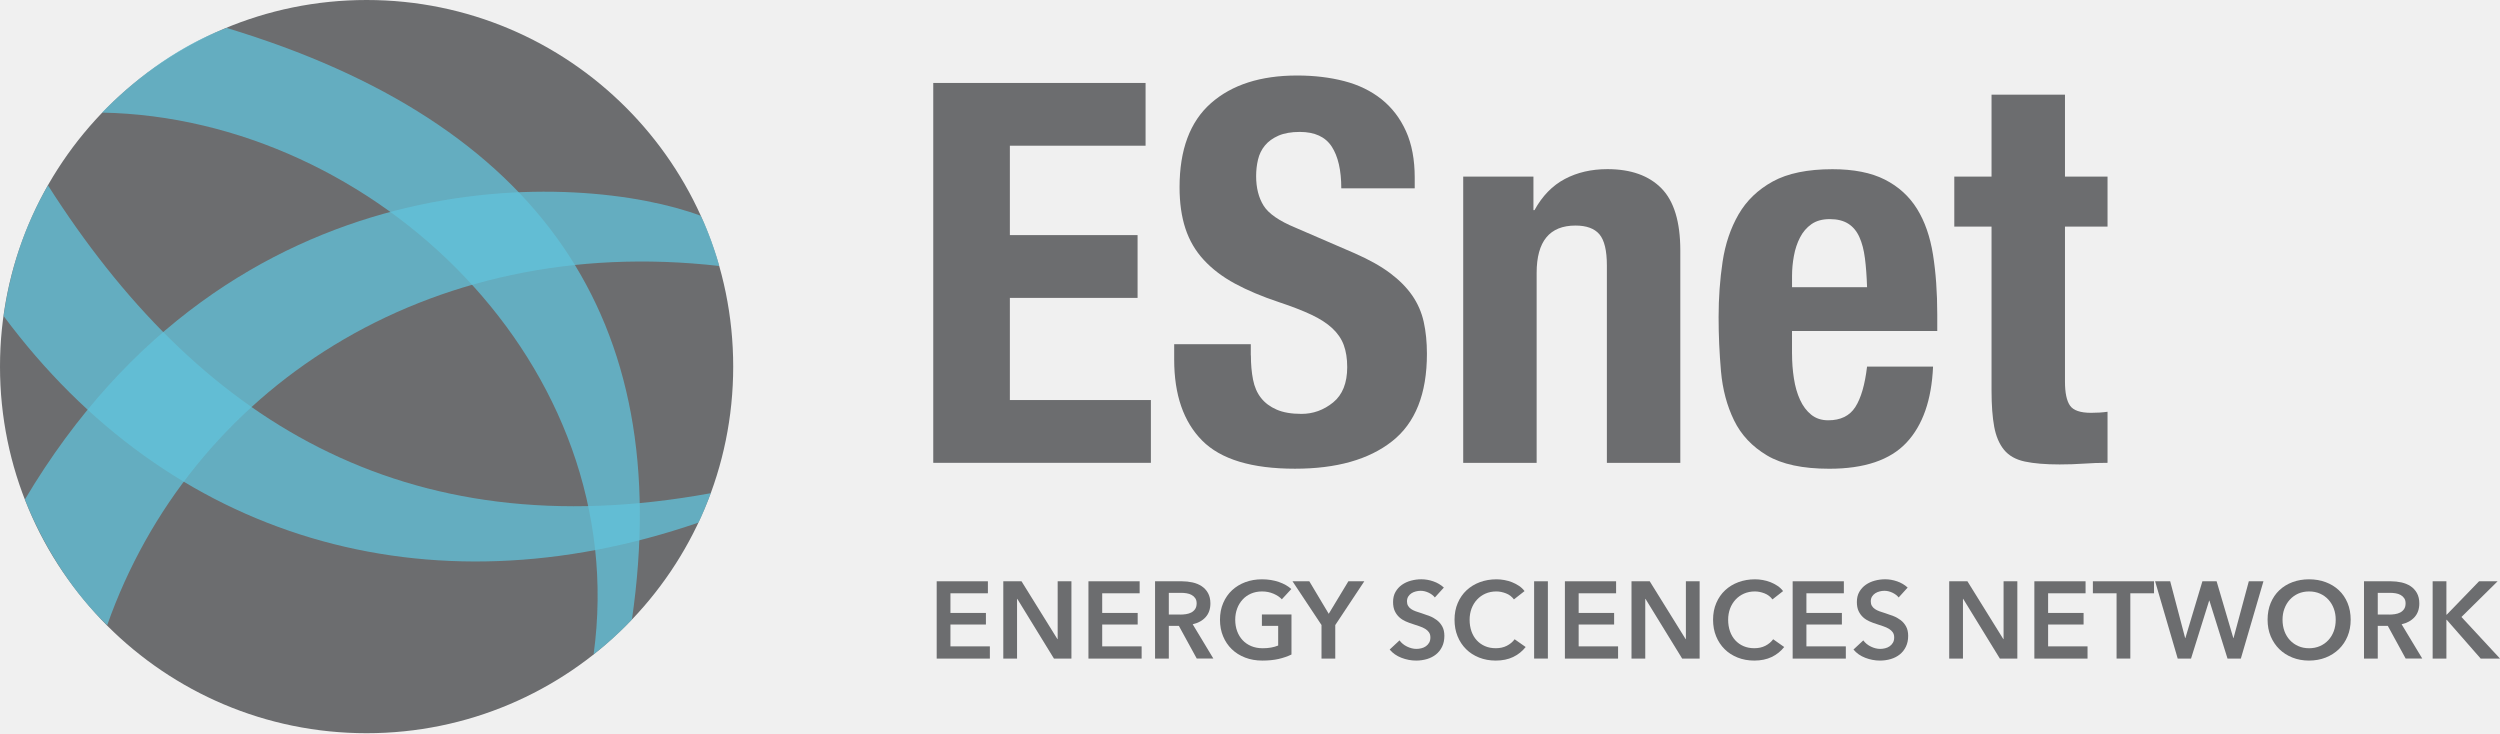
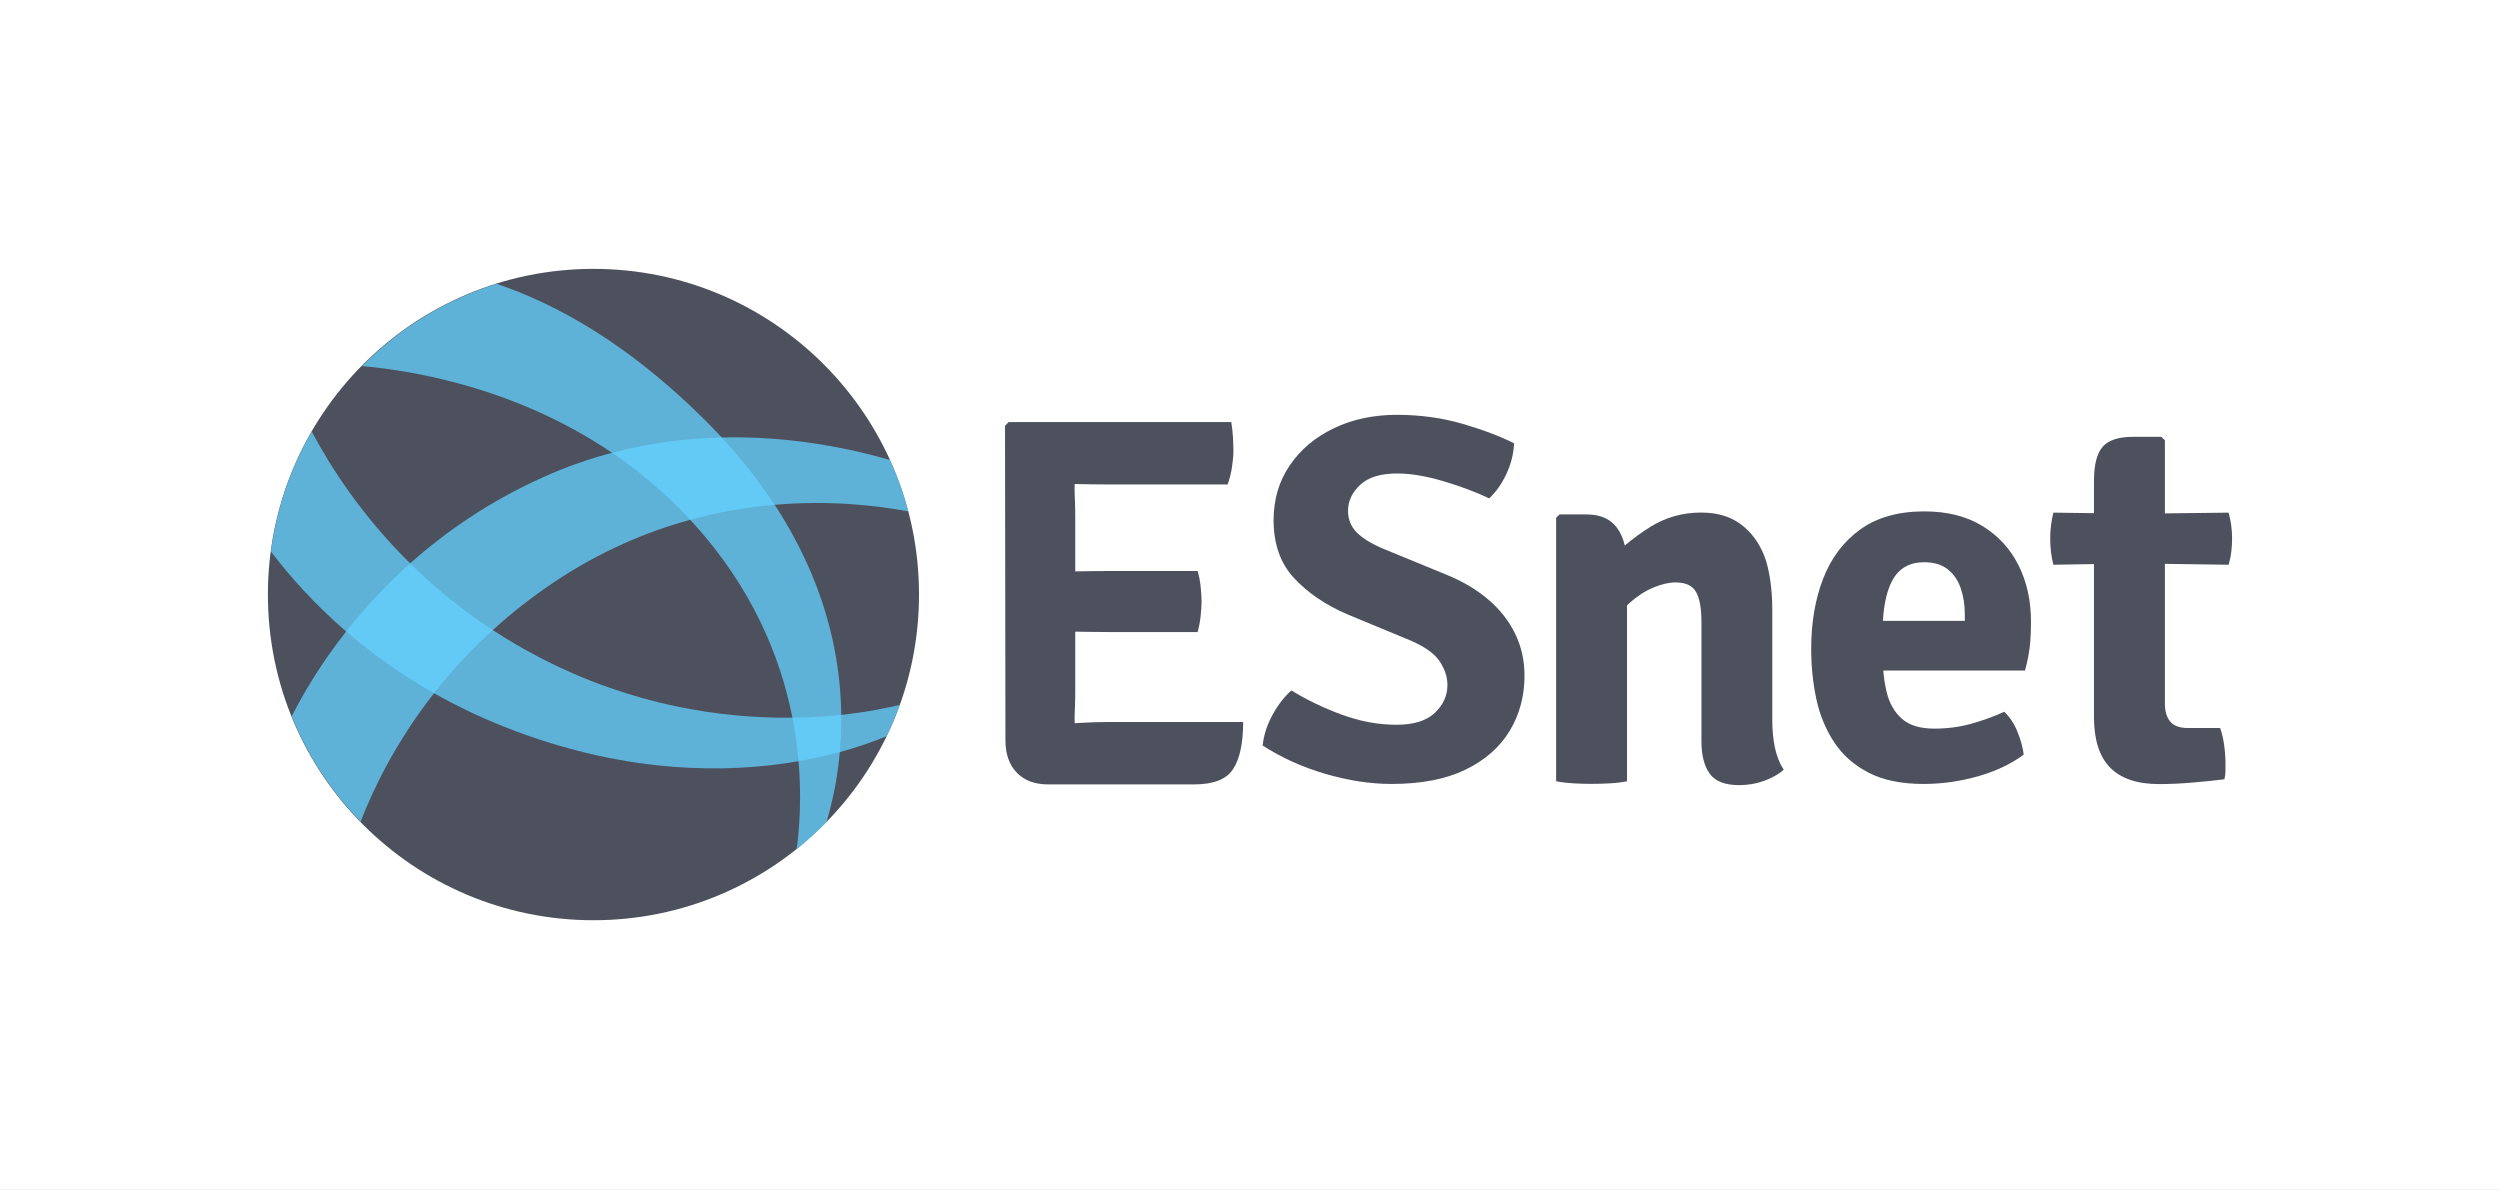
- <svg xmlns="http://www.w3.org/2000/svg" version="1.1" id="Layer_1" x="0px" y="0px" viewBox="0 0 772.43 226.54" enable-background="new 0 0 800 400" xml:space="preserve" width="772.43" height="226.54">
-   <defs id="defs30" />
-   <g id="g30" transform="translate(-15.15,-89.63)">
-     <circle fill="#6c6d6f" cx="128.42" cy="202.9" r="113.27" id="circle1" />
-     <path opacity="0.75" fill="#62c3db" d="M 210.4,281.04 C 223.84,188.13 181.75,127.42 85.17,98.26 c -13.13,4.94 -26.36,13.78 -38.5,26.16 84.36,1.59 164.1,78.25 151.89,167.38 4.21,-3.25 8.16,-6.85 11.84,-10.76 z" id="path1" />
-     <path opacity="0.75" fill="#62c3db" d="M 230.94,251.1 C 146.89,280 67.3,256.01 16.24,187.24 c 2.06,-13.53 5.77,-26.41 13.73,-40.34 45.69,71.75 109.5,112.62 204.8,95.11 -1.58,4 -2.58,6.55 -3.83,9.09 z" id="path2" />
-     <path opacity="0.75" fill="#62c3db" d="M 231.63,156.29 C 194.82,142.56 86.71,136.51 22.85,243.94 c 4.87,12.43 13.73,27.75 25.42,38.85 25.53,-72.4 98.38,-121.33 189.1,-110.98 -1.06,-4.08 -3.52,-11.18 -5.74,-15.52 z" id="path3" />
-     <g id="g8">
-       <path fill="#6c6d6f" d="m 369.09,134.65 h -41.92 v 27.62 h 39.46 v 19.4 h -39.46 v 31.56 h 43.57 v 19.4 H 303.5 V 115.26 h 65.6 v 19.39 z" id="path4" />
-       <path fill="#6c6d6f" d="m 401.64,199.43 c 0,2.74 0.22,5.23 0.66,7.48 0.44,2.25 1.26,4.14 2.47,5.67 1.21,1.54 2.82,2.74 4.85,3.62 2.03,0.88 4.58,1.31 7.64,1.31 3.62,0 6.88,-1.18 9.78,-3.53 2.9,-2.36 4.36,-6 4.36,-10.93 0,-2.63 -0.36,-4.9 -1.07,-6.82 -0.71,-1.92 -1.89,-3.64 -3.54,-5.18 -1.64,-1.53 -3.81,-2.93 -6.49,-4.19 -2.69,-1.26 -6,-2.55 -9.95,-3.86 -5.26,-1.75 -9.81,-3.67 -13.65,-5.75 -3.84,-2.08 -7.04,-4.52 -9.62,-7.32 -2.58,-2.79 -4.47,-6.03 -5.67,-9.7 -1.21,-3.67 -1.81,-7.92 -1.81,-12.74 0,-11.62 3.23,-20.27 9.7,-25.98 6.47,-5.7 15.34,-8.55 26.63,-8.55 5.26,0 10.11,0.58 14.55,1.73 4.44,1.15 8.27,3.02 11.51,5.59 3.23,2.58 5.75,5.86 7.56,9.86 1.81,4 2.71,8.8 2.71,14.39 v 3.29 h -22.69 c 0,-5.59 -0.99,-9.89 -2.96,-12.91 -1.97,-3.01 -5.26,-4.52 -9.86,-4.52 -2.63,0 -4.82,0.39 -6.58,1.15 -1.75,0.77 -3.15,1.78 -4.19,3.04 -1.04,1.26 -1.75,2.71 -2.14,4.36 -0.39,1.64 -0.58,3.34 -0.58,5.1 0,3.62 0.77,6.66 2.3,9.12 1.53,2.47 4.82,4.74 9.86,6.82 l 18.25,7.89 c 4.49,1.97 8.16,4.03 11.01,6.17 2.85,2.14 5.12,4.44 6.82,6.9 1.7,2.47 2.88,5.18 3.54,8.14 0.66,2.96 0.99,6.25 0.99,9.86 0,12.39 -3.59,21.4 -10.77,27.04 -7.18,5.65 -17.18,8.47 -30,8.47 -13.37,0 -22.93,-2.9 -28.69,-8.71 -5.75,-5.81 -8.63,-14.14 -8.63,-24.99 v -4.77 h 23.67 v 3.45 z" id="path5" />
-       <path fill="#6c6d6f" d="m 488.94,144.19 v 10.36 h 0.33 c 2.41,-4.38 5.53,-7.59 9.37,-9.62 3.83,-2.03 8.22,-3.04 13.15,-3.04 7.23,0 12.79,1.97 16.69,5.92 3.89,3.95 5.84,10.36 5.84,19.23 v 65.6 h -22.69 v -60.99 c 0,-4.6 -0.77,-7.81 -2.3,-9.62 -1.54,-1.81 -4,-2.71 -7.4,-2.71 -8,0 -12,4.88 -12,14.63 v 58.69 h -22.69 v -88.45 z" id="path6" />
-       <path fill="#6c6d6f" d="m 568.84,198.93 c 0,2.63 0.19,5.18 0.58,7.65 0.38,2.47 1.01,4.66 1.89,6.58 0.88,1.92 2.03,3.45 3.45,4.6 1.42,1.15 3.18,1.73 5.26,1.73 3.83,0 6.63,-1.37 8.38,-4.11 1.75,-2.74 2.96,-6.9 3.62,-12.49 h 20.39 c -0.44,10.3 -3.18,18.14 -8.22,23.51 -5.04,5.37 -12.99,8.06 -23.84,8.06 -8.22,0 -14.63,-1.37 -19.24,-4.11 -4.6,-2.74 -8,-6.35 -10.19,-10.85 -2.19,-4.49 -3.53,-9.54 -4.03,-15.12 -0.49,-5.59 -0.74,-11.18 -0.74,-16.77 0,-5.92 0.41,-11.62 1.23,-17.1 0.82,-5.48 2.47,-10.36 4.93,-14.63 2.47,-4.27 6,-7.67 10.6,-10.19 4.6,-2.52 10.74,-3.78 18.41,-3.78 6.58,0 11.97,1.07 16.19,3.21 4.22,2.14 7.53,5.15 9.95,9.04 2.41,3.89 4.05,8.61 4.93,14.14 0.88,5.54 1.32,11.7 1.32,18.49 v 5.1 h -44.88 v 7.04 z m 22.52,-29.51 c -0.33,-2.57 -0.9,-4.77 -1.73,-6.58 -0.82,-1.81 -1.97,-3.18 -3.45,-4.11 -1.48,-0.93 -3.37,-1.4 -5.67,-1.4 -2.3,0 -4.19,0.52 -5.67,1.56 -1.48,1.04 -2.66,2.41 -3.53,4.11 -0.88,1.7 -1.51,3.59 -1.89,5.67 -0.39,2.08 -0.58,4.17 -0.58,6.25 v 3.45 h 23.18 c -0.11,-3.38 -0.33,-6.37 -0.66,-8.95 z" id="path7" />
-       <path fill="#6c6d6f" d="m 653.17,118.87 v 25.32 h 13.15 v 15.45 h -13.15 v 47.84 c 0,3.51 0.52,6 1.56,7.48 1.04,1.48 3.21,2.22 6.49,2.22 0.88,0 1.75,-0.03 2.63,-0.08 0.88,-0.05 1.7,-0.14 2.47,-0.25 v 15.78 c -2.52,0 -4.96,0.08 -7.32,0.25 -2.36,0.16 -4.85,0.25 -7.48,0.25 -4.38,0 -7.97,-0.3 -10.77,-0.9 -2.8,-0.6 -4.93,-1.81 -6.41,-3.62 -1.48,-1.81 -2.49,-4.19 -3.04,-7.15 -0.55,-2.96 -0.82,-6.68 -0.82,-11.18 v -50.64 h -11.51 v -15.45 h 11.51 v -25.32 z" id="path8" />
-     </g>
-     <g id="g29">
-       <path fill="#6c6d6f" d="m 304.56,269.23 h 15.82 v 3.71 h -11.57 v 6.07 h 10.96 v 3.58 h -10.96 v 6.75 h 12.18 v 3.78 h -16.43 z" id="path9" />
-       <path fill="#6c6d6f" d="m 325.14,269.23 h 5.63 l 11.1,17.88 h 0.07 v -17.88 h 4.25 v 23.88 h -5.4 l -11.33,-18.45 h -0.07 v 18.45 h -4.25 z" id="path10" />
-       <path fill="#6c6d6f" d="m 351.45,269.23 h 15.82 v 3.71 H 355.7 v 6.07 h 10.96 v 3.58 H 355.7 v 6.75 h 12.18 v 3.78 h -16.43 z" id="path11" />
-       <path fill="#6c6d6f" d="m 372.03,269.23 h 8.3 c 1.12,0 2.21,0.12 3.27,0.35 1.06,0.24 2,0.62 2.82,1.16 0.82,0.54 1.48,1.25 1.97,2.13 0.49,0.88 0.74,1.95 0.74,3.2 0,1.73 -0.49,3.14 -1.47,4.23 -0.98,1.09 -2.31,1.83 -4,2.21 l 6.38,10.59 h -5.13 L 379.38,283 h -3.1 v 10.12 h -4.25 z m 7.72,10.29 c 0.61,0 1.21,-0.04 1.82,-0.13 0.61,-0.09 1.15,-0.26 1.64,-0.51 0.48,-0.25 0.88,-0.6 1.2,-1.06 0.31,-0.46 0.47,-1.05 0.47,-1.77 0,-0.65 -0.15,-1.19 -0.44,-1.6 -0.29,-0.42 -0.66,-0.75 -1.11,-1 -0.45,-0.25 -0.96,-0.42 -1.53,-0.51 -0.57,-0.09 -1.13,-0.14 -1.67,-0.14 h -3.85 v 6.71 h 3.47 z" id="path12" />
-       <path fill="#6c6d6f" d="m 414.16,291.87 c -1.21,0.58 -2.55,1.04 -4,1.37 -1.45,0.33 -3.12,0.49 -5.01,0.49 -1.93,0 -3.7,-0.31 -5.3,-0.93 -1.6,-0.62 -2.97,-1.48 -4.12,-2.6 -1.15,-1.11 -2.04,-2.44 -2.68,-3.98 -0.64,-1.54 -0.96,-3.24 -0.96,-5.11 0,-1.91 0.33,-3.64 1,-5.18 0.66,-1.54 1.57,-2.85 2.73,-3.93 1.16,-1.08 2.52,-1.91 4.1,-2.5 1.57,-0.58 3.28,-0.88 5.13,-0.88 1.91,0 3.66,0.28 5.25,0.83 1.58,0.55 2.86,1.28 3.83,2.18 l -2.93,3.17 c -0.61,-0.67 -1.46,-1.25 -2.55,-1.72 -1.09,-0.47 -2.28,-0.71 -3.56,-0.71 -1.26,0 -2.4,0.23 -3.42,0.67 -1.02,0.45 -1.9,1.07 -2.61,1.86 -0.72,0.79 -1.28,1.71 -1.67,2.77 -0.39,1.06 -0.59,2.2 -0.59,3.44 0,1.28 0.2,2.46 0.59,3.53 0.39,1.07 0.96,2 1.69,2.78 0.73,0.79 1.62,1.4 2.67,1.84 1.05,0.44 2.23,0.66 3.56,0.66 1.82,0 3.41,-0.28 4.76,-0.84 V 283 h -5.03 v -3.51 h 9.14 v 12.38 z" id="path13" />
-       <path fill="#6c6d6f" d="m 423.47,282.76 -8.97,-13.53 h 5.19 l 6,10.05 6.07,-10.05 h 4.92 l -8.97,13.53 v 10.36 h -4.25 v -10.36 z" id="path14" />
-       <path fill="#6c6d6f" d="m 458.48,274.23 c -0.45,-0.58 -1.08,-1.07 -1.91,-1.47 -0.82,-0.39 -1.65,-0.59 -2.48,-0.59 -0.5,0 -0.99,0.06 -1.48,0.19 -0.5,0.12 -0.94,0.31 -1.35,0.57 -0.4,0.26 -0.74,0.6 -1,1.01 -0.26,0.42 -0.39,0.92 -0.39,1.5 0,0.54 0.11,1 0.34,1.38 0.23,0.38 0.53,0.71 0.93,0.98 0.4,0.27 0.87,0.51 1.43,0.71 0.56,0.2 1.18,0.4 1.86,0.61 0.76,0.25 1.56,0.53 2.38,0.84 0.82,0.31 1.57,0.73 2.26,1.25 0.69,0.52 1.25,1.17 1.69,1.96 0.44,0.79 0.66,1.77 0.66,2.93 0,1.28 -0.24,2.4 -0.71,3.36 -0.47,0.96 -1.1,1.75 -1.89,2.38 -0.79,0.63 -1.71,1.1 -2.77,1.42 -1.06,0.31 -2.17,0.47 -3.34,0.47 -1.55,0 -3.07,-0.29 -4.55,-0.86 -1.48,-0.57 -2.7,-1.42 -3.64,-2.55 l 3.04,-2.83 c 0.58,0.81 1.37,1.45 2.34,1.92 0.98,0.47 1.94,0.71 2.88,0.71 0.49,0 1,-0.06 1.52,-0.19 0.52,-0.12 0.98,-0.33 1.4,-0.62 0.42,-0.29 0.75,-0.66 1.01,-1.1 0.26,-0.44 0.39,-0.98 0.39,-1.64 0,-0.63 -0.15,-1.15 -0.44,-1.57 -0.29,-0.42 -0.69,-0.78 -1.18,-1.08 -0.5,-0.3 -1.08,-0.57 -1.75,-0.79 -0.67,-0.22 -1.38,-0.46 -2.12,-0.71 -0.72,-0.22 -1.44,-0.49 -2.16,-0.81 -0.72,-0.32 -1.37,-0.73 -1.94,-1.25 -0.57,-0.52 -1.04,-1.15 -1.4,-1.91 -0.36,-0.75 -0.54,-1.69 -0.54,-2.82 0,-1.21 0.25,-2.26 0.76,-3.14 0.51,-0.88 1.17,-1.6 1.99,-2.18 0.82,-0.57 1.75,-1 2.8,-1.28 1.05,-0.28 2.11,-0.42 3.19,-0.42 1.21,0 2.45,0.21 3.69,0.64 1.25,0.43 2.33,1.07 3.26,1.92 z" id="path15" />
-       <path fill="#6c6d6f" d="m 482.91,274.83 c -0.63,-0.85 -1.45,-1.48 -2.46,-1.87 -1.01,-0.39 -2,-0.59 -2.97,-0.59 -1.24,0 -2.36,0.23 -3.37,0.67 -1.01,0.45 -1.88,1.07 -2.61,1.86 -0.73,0.79 -1.29,1.71 -1.69,2.77 -0.39,1.06 -0.59,2.2 -0.59,3.44 0,1.3 0.19,2.5 0.57,3.58 0.38,1.08 0.93,2.01 1.64,2.78 0.71,0.77 1.56,1.38 2.55,1.8 0.99,0.43 2.1,0.64 3.34,0.64 1.28,0 2.42,-0.25 3.41,-0.76 0.99,-0.51 1.79,-1.17 2.4,-2.01 l 3.41,2.4 c -1.06,1.33 -2.35,2.36 -3.88,3.09 -1.53,0.73 -3.32,1.1 -5.36,1.1 -1.87,0 -3.58,-0.31 -5.14,-0.93 -1.56,-0.62 -2.91,-1.48 -4.03,-2.6 -1.12,-1.11 -2,-2.44 -2.63,-3.98 -0.63,-1.54 -0.94,-3.24 -0.94,-5.11 0,-1.91 0.33,-3.64 1,-5.18 0.66,-1.54 1.57,-2.85 2.73,-3.93 1.16,-1.08 2.52,-1.91 4.1,-2.5 1.57,-0.58 3.28,-0.88 5.13,-0.88 0.76,0 1.56,0.07 2.4,0.22 0.83,0.15 1.63,0.37 2.39,0.67 0.76,0.3 1.48,0.68 2.16,1.13 0.67,0.45 1.25,0.99 1.72,1.62 z" id="path16" />
-       <path fill="#6c6d6f" d="m 489.15,269.23 h 4.25 v 23.88 h -4.25 z" id="path17" />
-       <path fill="#6c6d6f" d="m 498.66,269.23 h 15.82 v 3.71 h -11.57 v 6.07 h 10.96 v 3.58 h -10.96 v 6.75 h 12.18 v 3.78 h -16.43 z" id="path18" />
-       <path fill="#6c6d6f" d="m 519.24,269.23 h 5.63 l 11.1,17.88 h 0.07 v -17.88 h 4.25 v 23.88 h -5.4 l -11.33,-18.45 h -0.07 v 18.45 h -4.25 z" id="path19" />
-       <path fill="#6c6d6f" d="m 562.79,274.83 c -0.63,-0.85 -1.45,-1.48 -2.46,-1.87 -1.01,-0.39 -2,-0.59 -2.97,-0.59 -1.24,0 -2.36,0.23 -3.37,0.67 -1.01,0.45 -1.88,1.07 -2.61,1.86 -0.73,0.79 -1.29,1.71 -1.69,2.77 -0.39,1.06 -0.59,2.2 -0.59,3.44 0,1.3 0.19,2.5 0.57,3.58 0.38,1.08 0.93,2.01 1.64,2.78 0.71,0.77 1.56,1.38 2.55,1.8 0.99,0.43 2.1,0.64 3.34,0.64 1.28,0 2.42,-0.25 3.41,-0.76 0.99,-0.51 1.79,-1.17 2.4,-2.01 l 3.41,2.4 c -1.06,1.33 -2.35,2.36 -3.88,3.09 -1.53,0.73 -3.32,1.1 -5.36,1.1 -1.87,0 -3.58,-0.31 -5.14,-0.93 -1.56,-0.62 -2.91,-1.48 -4.03,-2.6 -1.12,-1.11 -2,-2.44 -2.63,-3.98 -0.63,-1.54 -0.94,-3.24 -0.94,-5.11 0,-1.91 0.33,-3.64 1,-5.18 0.66,-1.54 1.57,-2.85 2.73,-3.93 1.16,-1.08 2.52,-1.91 4.1,-2.5 1.57,-0.58 3.28,-0.88 5.13,-0.88 0.76,0 1.56,0.07 2.4,0.22 0.83,0.15 1.63,0.37 2.39,0.67 0.76,0.3 1.48,0.68 2.16,1.13 0.67,0.45 1.25,0.99 1.72,1.62 z" id="path20" />
-       <path fill="#6c6d6f" d="m 569.03,269.23 h 15.82 v 3.71 h -11.57 v 6.07 h 10.96 v 3.58 h -10.96 v 6.75 h 12.18 v 3.78 h -16.43 z" id="path21" />
-       <path fill="#6c6d6f" d="m 601.78,274.23 c -0.45,-0.58 -1.08,-1.07 -1.91,-1.47 -0.82,-0.39 -1.65,-0.59 -2.48,-0.59 -0.5,0 -0.99,0.06 -1.48,0.19 -0.5,0.12 -0.94,0.31 -1.35,0.57 -0.4,0.26 -0.74,0.6 -1,1.01 -0.26,0.42 -0.39,0.92 -0.39,1.5 0,0.54 0.11,1 0.34,1.38 0.23,0.38 0.53,0.71 0.93,0.98 0.4,0.27 0.87,0.51 1.43,0.71 0.56,0.2 1.18,0.4 1.86,0.61 0.76,0.25 1.56,0.53 2.38,0.84 0.82,0.31 1.57,0.73 2.26,1.25 0.69,0.52 1.25,1.17 1.69,1.96 0.44,0.79 0.66,1.77 0.66,2.93 0,1.28 -0.24,2.4 -0.71,3.36 -0.47,0.96 -1.1,1.75 -1.89,2.38 -0.79,0.63 -1.71,1.1 -2.77,1.42 -1.06,0.31 -2.17,0.47 -3.34,0.47 -1.55,0 -3.07,-0.29 -4.55,-0.86 -1.48,-0.57 -2.7,-1.42 -3.64,-2.55 l 3.04,-2.83 c 0.58,0.81 1.37,1.45 2.34,1.92 0.98,0.47 1.94,0.71 2.88,0.71 0.49,0 1,-0.06 1.52,-0.19 0.52,-0.12 0.98,-0.33 1.4,-0.62 0.42,-0.29 0.75,-0.66 1.01,-1.1 0.26,-0.44 0.39,-0.98 0.39,-1.64 0,-0.63 -0.15,-1.15 -0.44,-1.57 -0.29,-0.42 -0.69,-0.78 -1.18,-1.08 -0.5,-0.3 -1.08,-0.57 -1.75,-0.79 -0.67,-0.22 -1.38,-0.46 -2.12,-0.71 -0.72,-0.22 -1.44,-0.49 -2.16,-0.81 -0.72,-0.32 -1.37,-0.73 -1.94,-1.25 -0.57,-0.52 -1.04,-1.15 -1.4,-1.91 -0.36,-0.75 -0.54,-1.69 -0.54,-2.82 0,-1.21 0.25,-2.26 0.76,-3.14 0.51,-0.88 1.17,-1.6 1.99,-2.18 0.82,-0.57 1.75,-1 2.8,-1.28 1.05,-0.28 2.11,-0.42 3.19,-0.42 1.21,0 2.45,0.21 3.69,0.64 1.25,0.43 2.33,1.07 3.26,1.92 z" id="path22" />
-       <path fill="#6c6d6f" d="m 617.4,269.23 h 5.63 l 11.1,17.88 h 0.07 v -17.88 h 4.25 v 23.88 h -5.4 l -11.33,-18.45 h -0.07 v 18.45 h -4.25 z" id="path23" />
-       <path fill="#6c6d6f" d="m 643.71,269.23 h 15.82 v 3.71 h -11.57 v 6.07 h 10.96 v 3.58 h -10.96 v 6.75 h 12.18 v 3.78 h -16.43 z" id="path24" />
-       <path fill="#6c6d6f" d="m 669.11,272.94 h -7.32 v -3.71 h 18.89 v 3.71 h -7.32 v 20.17 h -4.25 z" id="path25" />
-       <path fill="#6c6d6f" d="m 681.02,269.23 h 4.66 l 4.62,17.54 h 0.07 l 5.26,-17.54 h 4.39 l 5.16,17.54 h 0.07 l 4.72,-17.54 h 4.52 l -6.98,23.88 h -4.12 l -5.6,-17.91 h -0.07 l -5.6,17.91 H 688 Z" id="path26" />
-       <path fill="#6c6d6f" d="m 715.77,281.11 c 0,-1.91 0.32,-3.64 0.96,-5.18 0.64,-1.54 1.53,-2.85 2.67,-3.93 1.14,-1.08 2.49,-1.91 4.05,-2.5 1.56,-0.58 3.27,-0.88 5.11,-0.88 1.87,0 3.59,0.29 5.16,0.88 1.57,0.58 2.93,1.42 4.08,2.5 1.15,1.08 2.04,2.39 2.68,3.93 0.64,1.54 0.96,3.27 0.96,5.18 0,1.87 -0.32,3.57 -0.96,5.11 -0.64,1.54 -1.54,2.87 -2.68,3.98 -1.15,1.11 -2.51,1.98 -4.08,2.6 -1.57,0.62 -3.29,0.93 -5.16,0.93 -1.84,0 -3.55,-0.31 -5.11,-0.93 -1.56,-0.62 -2.91,-1.48 -4.05,-2.6 -1.14,-1.12 -2.02,-2.44 -2.67,-3.98 -0.64,-1.54 -0.96,-3.24 -0.96,-5.11 z m 4.62,0 c 0,1.28 0.2,2.46 0.59,3.53 0.39,1.07 0.96,2 1.69,2.78 0.73,0.79 1.6,1.4 2.6,1.84 1,0.44 2.11,0.66 3.32,0.66 1.21,0 2.33,-0.22 3.34,-0.66 1.01,-0.44 1.88,-1.05 2.61,-1.84 0.73,-0.79 1.29,-1.71 1.69,-2.78 0.39,-1.07 0.59,-2.24 0.59,-3.53 0,-1.24 -0.2,-2.38 -0.59,-3.44 -0.39,-1.06 -0.95,-1.98 -1.67,-2.77 -0.72,-0.79 -1.58,-1.41 -2.6,-1.86 -1.01,-0.45 -2.14,-0.67 -3.37,-0.67 -1.24,0 -2.36,0.23 -3.36,0.67 -1,0.45 -1.86,1.07 -2.58,1.86 -0.72,0.79 -1.28,1.71 -1.67,2.77 -0.4,1.05 -0.59,2.2 -0.59,3.44 z" id="path27" />
-       <path fill="#6c6d6f" d="m 745.55,269.23 h 8.3 c 1.12,0 2.21,0.12 3.27,0.35 1.06,0.24 2,0.62 2.82,1.16 0.82,0.54 1.48,1.25 1.97,2.13 0.49,0.88 0.74,1.95 0.74,3.2 0,1.73 -0.49,3.14 -1.47,4.23 -0.98,1.09 -2.31,1.83 -4,2.21 l 6.38,10.59 h -5.13 L 752.91,283 h -3.1 v 10.12 h -4.25 v -23.89 z m 7.73,10.29 c 0.61,0 1.21,-0.04 1.82,-0.13 0.61,-0.09 1.15,-0.26 1.64,-0.51 0.48,-0.25 0.88,-0.6 1.2,-1.06 0.31,-0.46 0.47,-1.05 0.47,-1.77 0,-0.65 -0.15,-1.19 -0.44,-1.6 -0.29,-0.42 -0.66,-0.75 -1.11,-1 -0.45,-0.25 -0.96,-0.42 -1.53,-0.51 -0.57,-0.09 -1.13,-0.14 -1.67,-0.14 h -3.85 v 6.71 h 3.47 z" id="path28" />
-       <path fill="#6c6d6f" d="m 766.77,269.23 h 4.25 v 10.32 h 0.1 l 9.99,-10.32 h 5.73 l -11.17,11.03 11.91,12.85 h -5.97 l -10.49,-11.98 h -0.1 v 11.98 h -4.25 z" id="path29" />
+ <svg xmlns="http://www.w3.org/2000/svg" width="800" height="380.512" viewBox="0 0 800 380.512">
+   <defs>
+     <style>
+       .i {
+         fill: none;
+       }
+ 
+       .j {
+         fill: #4d515e;
+       }
+ 
+       .k {
+         fill: #fff;
+       }
+ 
+       .l {
+         fill: #64d2ff;
+         opacity: .75;
+       }
+ 
+       .m {
+         clip-path: url(#d);
+       }
+     </style>
+     <clipPath id="d">
+       <rect class="i" x="0" width="800" height="380.512" />
+     </clipPath>
+   </defs>
+   <g id="a" data-name="Background">
+     <rect class="k" x="0" width="800" height="380.512" />
+   </g>
+   <g id="c" data-name="Layer 2">
+     <g class="m">
+       <g>
+         <g>
+           <path id="e" data-name="path2-5" class="j" d="M294.084,190.252c0,57.561-46.641,104.222-104.178,104.222s-104.18-46.661-104.18-104.222,46.641-104.215,104.18-104.215,104.178,46.663,104.178,104.215" />
+           <g>
+             <path id="f" data-name="path11-4" class="l" d="M268.653,228.808c-4.672.476-9.963.812-15.769.854-21.646.172-50.371-3.708-80.402-19.369-5.242-2.731-10.164-5.641-14.792-8.672-10.198-6.682-18.962-13.97-26.451-21.344-15.455-15.234-25.467-30.831-31.479-42.177-6.697,11.575-11.234,24.561-13.052,38.404,6.041,7.953,13.95,16.838,24.063,25.567,7.951,6.861,17.273,13.622,28.12,19.754,7.882,4.458,16.568,8.581,26.124,12.154,36.799,13.764,67.986,13.406,89.759,9.742,4.957-.836,9.421-1.84,13.351-2.888,6.938-1.855,12.216-3.845,15.597-5.278,1.568-3.244,2.972-6.583,4.206-10.007-3.622.906-10.312,2.341-19.276,3.261" />
+             <path id="g" data-name="path5-6" class="l" d="M284.813,147.199c-13.379-3.88-32.299-7.715-53.794-7.217-11.089.265-22.856,1.683-34.902,4.844-7.317,1.917-14.733,4.471-22.166,7.809-17.207,7.723-31.285,17.465-42.711,27.643-8.108,7.23-14.876,14.677-20.468,21.786-8.123,10.333-13.764,19.94-17.415,27.123,5.114,12.68,12.652,24.119,22.044,33.746,3.987-10.377,11.19-25.425,23.491-41.108,5.278-6.724,11.496-13.57,18.799-20.203,5.87-5.342,12.439-10.547,19.791-15.455,14.598-9.742,29.304-15.975,43.289-19.811,9.393-2.576,18.463-4.066,26.951-4.807,17.551-1.526,32.605.157,42.931,2.096-1.49-5.683-3.451-11.182-5.84-16.446" />
+             <path id="h" data-name="path8-4" class="l" d="M247.49,160.917c-4.675-7.058-10.277-14.204-16.95-21.374-1.63-1.743-3.321-3.491-5.074-5.24-24.348-24.204-47.283-36.994-66.586-43.483-16.488,5.169-31.203,14.317-43.019,26.321,17.285,1.541,49.588,7.212,79.834,27.647,8.597,5.806,17.022,12.806,24.893,21.246.484.515.961,1.03,1.437,1.559,18.711,20.654,27.569,42.44,31.411,61.374.991,4.896,1.644,9.589,2.051,14.035,1.078,11.848.372,21.847-.554,28.712,3.349-2.677,6.54-5.553,9.536-8.618,1.744-5.826,3.551-13.72,4.335-23.136.32-3.778.473-7.802.389-12.029-.364-19.11-5.475-42.51-21.704-67.014" />
+           </g>
+         </g>
+         <g>
+           <path class="j" d="M567.127,230.398v-35.795c0-5.534-.842-12.373-2.525-16.66-1.689-4.3-4.206-7.693-7.558-10.184-3.345-2.496-7.568-3.743-12.667-3.743-5.926,0-11.325,1.512-16.196,4.542-2.951,1.827-5.681,3.841-8.243,6.001-.526-2.184-1.33-4.075-2.461-5.616-2.103-2.881-5.369-4.329-9.791-4.329h-8.637l-1.09,1.07v84.317c1.61.329,3.429.549,5.441.663,2.025.115,3.987.172,5.87.172,1.926,0,3.907-.057,5.955-.172,2.059-.113,3.865-.334,5.419-.663v-56.262c.272-.267.532-.554.814-.806,2.496-2.211,5.048-3.858,7.652-4.928,2.596-1.084,4.942-1.625,7.045-1.625,3.268,0,5.472,1.026,6.598,3.08,1.141,2.047,1.711,5.249,1.711,9.621v38.124c0,4.493.885,7.953,2.66,10.399,1.769,2.425,4.893,3.637,9.379,3.637,2.832,0,5.499-.456,8.017-1.369,2.51-.913,4.606-2.09,6.275-3.538-1.326-2.039-2.268-4.415-2.832-7.131-.555-2.709-.834-5.649-.834-8.807Z" />
+           <path class="j" d="M476.205,191.808c-3.715-3.158-8.172-5.798-13.371-7.909l-20.174-8.294c-3.816-1.612-6.655-3.352-8.51-5.227-1.853-1.89-2.781-4.186-2.781-6.903,0-3.096,1.283-5.862,3.858-8.294,2.574-2.439,6.532-3.666,11.845-3.666,4.365,0,9.3.827,14.799,2.467,5.512,1.627,10.405,3.467,14.677,5.506,2.211-2.096,4.051-4.714,5.506-7.845,1.468-3.124,2.289-6.383,2.459-9.769-4.329-2.211-9.784-4.287-16.367-6.213-6.582-1.939-13.634-2.916-21.158-2.916-7.475,0-14.186,1.433-20.141,4.285-5.954,2.846-10.66,6.804-14.113,11.874-3.467,5.057-5.185,10.92-5.185,17.572,0,7.631,2.182,13.801,6.554,18.514,4.371,4.707,10.012,8.55,16.944,11.553l20.004,8.294c4.758,1.997,7.96,4.258,9.622,6.768,1.669,2.518,2.503,5.05,2.503,7.61,0,3.374-1.342,6.341-4.022,8.893-2.689,2.547-6.768,3.816-12.252,3.816-5.87,0-11.761-1.099-17.658-3.281-5.899-2.189-11.226-4.751-15.975-7.695-2.218,1.89-4.223,4.471-6.019,7.737-1.804,3.261-2.866,6.554-3.195,9.879h0c5.983,3.872,12.652,6.896,20.012,9.063,7.367,2.154,14.449,3.239,21.246,3.239,9.47,0,17.344-1.519,23.627-4.564,6.282-3.053,11.004-7.202,14.164-12.431,3.151-5.227,4.736-11.111,4.736-17.658,0-4.928-1.021-9.435-3.045-13.521-2.012-4.101-4.878-7.723-8.588-10.883Z" />
+           <path class="j" d="M345.504,231.332c-.515.032-1.059.063-1.582.095l-.008-.16c-.101-1.961.027-3.757.084-5.391.058-1.639.086-3.423.086-5.347v-18.403c1.87.039,3.787.067,5.521.087,2.403.029,4.278.044,5.634.044h27.999c.449-1.583.769-3.295.962-5.128.199-1.84.299-3.394.299-4.699,0-1.291-.101-2.866-.299-4.736-.194-1.86-.513-3.522-.962-4.977h-27.999c-1.356,0-3.231.015-5.634.042-1.805.017-3.662.051-5.521.087v-16.04c0-2.319-.027-4.329-.086-6.049-.054-1.65-.189-3.612-.091-5.869,1.921.043,3.835.084,5.698.1,2.403.037,4.278.051,5.634.051h37.597c.672-1.862,1.141-3.766,1.42-5.7.292-1.953.435-3.607.435-4.955,0-1.298-.042-2.731-.128-4.301-.086-1.583-.272-3.259-.55-5.021h-71.232l-1.176,1.198.135,100.686c.007,4.358,1.212,7.787,3.622,10.304,2.432,2.503,5.764,3.759,9.999,3.759h1.541s45.265,0,45.265,0c6.196,0,10.348-1.654,12.459-4.957,2.125-3.301,3.188-8.309,3.188-15.018h-41.898c-3.887,0-7.354.099-10.412.299Z" />
+           <path class="j" d="M713.163,164.044l-20.397.241v-23.404l-1.185-1.099h-9.006c-4.65,0-7.896,1.07-9.735,3.202-1.848,2.125-2.768,5.762-2.768,10.905v10.327l-13.001-.172c-.677,2.782-1.006,5.528-1.006,8.245,0,2.96.329,5.769,1.006,8.429l13.001-.212v48.971c0,7.253,1.725,12.645,5.178,16.161,3.465,3.514,8.679,5.269,15.654,5.269,3.345,0,6.897-.164,10.655-.484,3.772-.307,7.182-.657,10.24-1.055.228-.785.35-1.649.35-2.589v-2.589c0-1.869-.15-3.816-.434-5.835-.279-2.017-.707-3.816-1.278-5.391h-10.348c-2.616,0-4.493-.692-5.634-2.081-1.126-1.391-1.689-3.273-1.689-5.663v-44.786l20.397.284c.405-1.362.69-2.753.854-4.172.172-1.413.257-2.832.257-4.258,0-2.76-.371-5.506-1.112-8.245Z" />
+           <path class="j" d="M634.336,168.294c-5.057-3.095-11.239-4.65-18.549-4.65-8.358,0-15.204,1.941-20.546,5.806-5.342,3.88-9.293,9.128-11.847,15.754-2.545,6.618-3.814,14.1-3.814,22.458,0,5.548.548,10.898,1.654,16.053,1.112,5.141,3.023,9.762,5.74,13.864,2.711,4.086,6.383,7.323,11.033,9.705,4.65,2.388,10.498,3.58,17.545,3.58,5.848,0,11.639-.812,17.372-2.439,5.742-1.641,10.627-3.958,14.671-6.947-.287-2.275-.957-4.707-2.012-7.31-1.041-2.609-2.454-4.741-4.223-6.405-3.423,1.556-6.996,2.846-10.711,3.881-3.715,1.011-7.595,1.519-11.631,1.519-4.586,0-8.066-1.063-10.454-3.195-2.39-2.14-4.002-5.001-4.858-8.595-.512-2.138-.852-4.417-1.059-6.81h45.354c.714-2.603,1.205-5.035,1.484-7.31.278-2.268.427-5.07.427-8.4,0-6.697-1.333-12.689-3.987-17.979-2.653-5.285-6.525-9.477-11.588-12.581ZM628.744,198.683h-26.209c.319-5.508,1.324-9.849,3.032-12.986,2.11-3.86,5.492-5.784,10.134-5.784,3.151,0,5.683.763,7.602,2.288,1.911,1.534,3.301,3.573,4.157,6.112.856,2.547,1.284,5.335,1.284,8.38v1.99Z" />
+         </g>
+       </g>
    </g>
  </g>
</svg>
